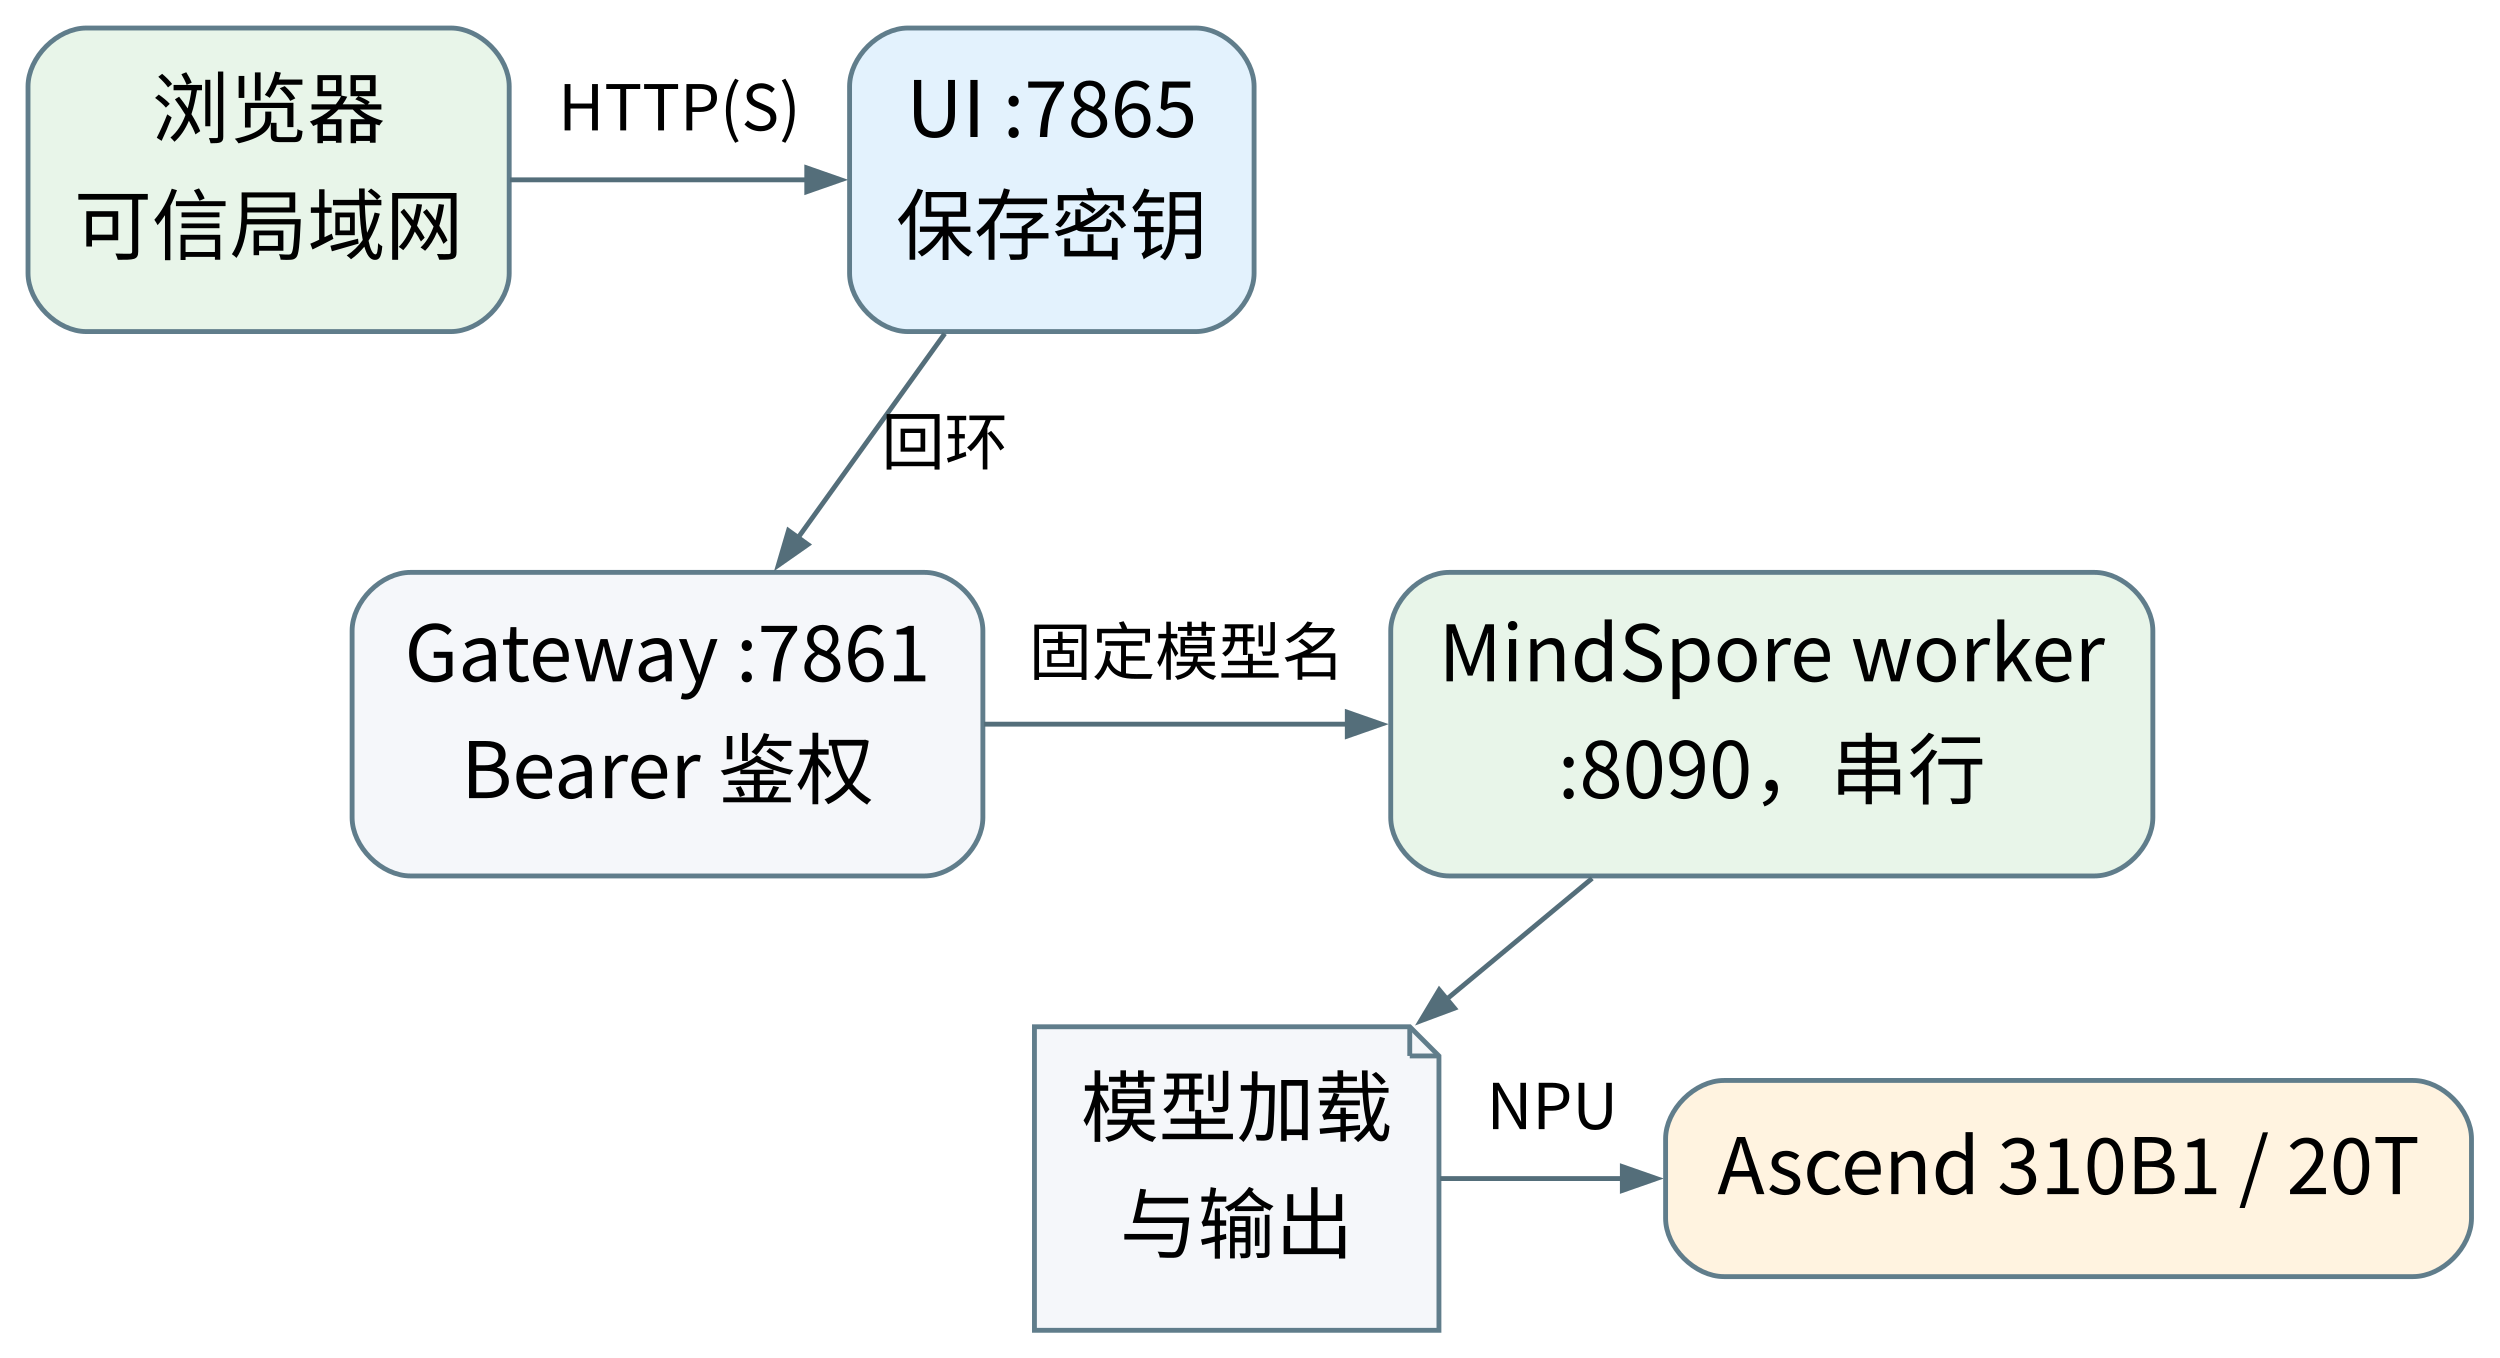
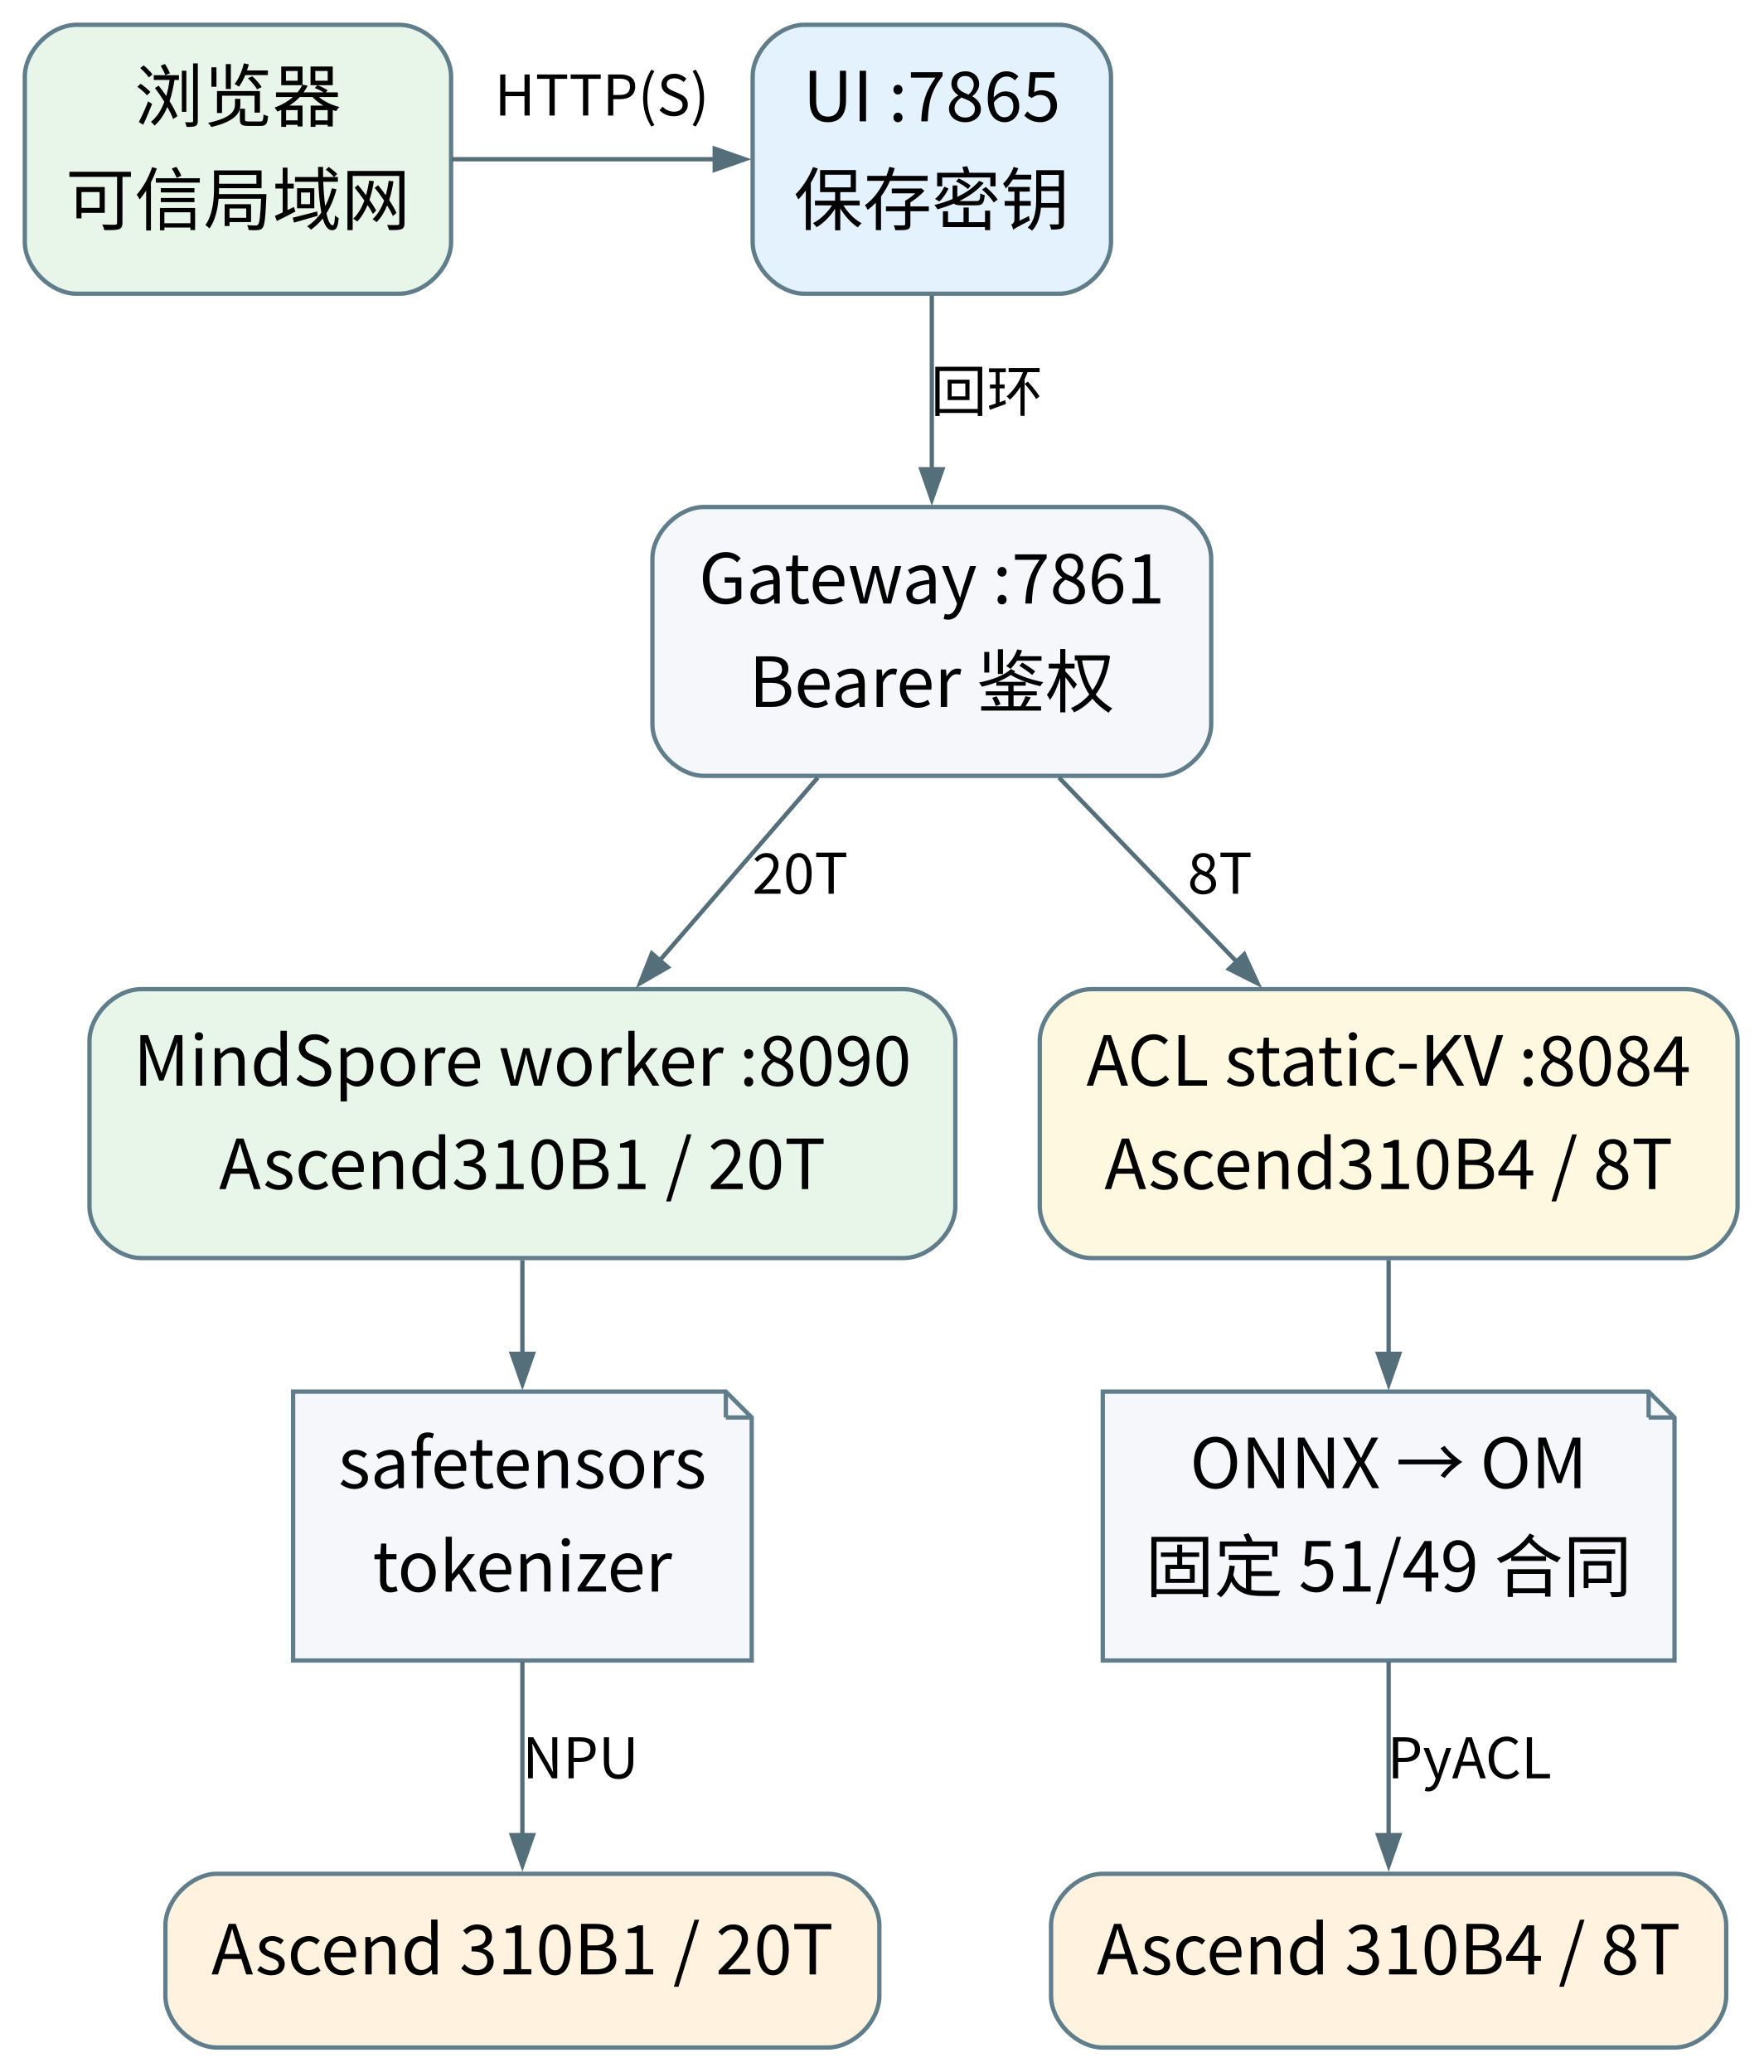
- <svg xmlns="http://www.w3.org/2000/svg" width="1142pt" height="620pt" viewBox="0.00 0.00 1142.00 620.00">
-   <g id="graph0" class="graph" transform="scale(2.22222 2.22222) rotate(0) translate(5.76 273.46)">
+ <svg xmlns="http://www.w3.org/2000/svg" width="571pt" height="671pt" viewBox="0.00 0.00 571.00 671.00">
+   <g id="graph0" class="graph" transform="scale(1.39542 1.39542) rotate(0) translate(5.76 475.18)">
    <g id="node1" class="node">
-       <path fill="#e8f5e9" stroke="#607d8b" d="M86.91,-267.7C86.91,-267.7 12,-267.7 12,-267.7 6,-267.7 0,-261.7 0,-255.7 0,-255.7 0,-217.3 0,-217.3 0,-211.3 6,-205.3 12,-205.3 12,-205.3 86.91,-205.3 86.91,-205.3 92.91,-205.3 98.91,-211.3 98.91,-217.3 98.91,-217.3 98.91,-255.7 98.91,-255.7 98.91,-261.7 92.91,-267.7 86.91,-267.7" />
-       <text xml:space="preserve" text-anchor="middle" x="49.45" y="-245.3" font-family="Noto Sans CJK SC" font-size="16.00">浏览器</text>
-       <text xml:space="preserve" text-anchor="middle" x="49.45" y="-221.3" font-family="Noto Sans CJK SC" font-size="16.00">可信局域网</text>
+       <path fill="#e8f5e9" stroke="#607d8b" d="M86.91,-469.42C86.91,-469.42 12,-469.42 12,-469.42 6,-469.42 0,-463.42 0,-457.42 0,-457.42 0,-419.02 0,-419.02 0,-413.02 6,-407.02 12,-407.02 12,-407.02 86.91,-407.02 86.91,-407.02 92.91,-407.02 98.91,-413.02 98.91,-419.02 98.91,-419.02 98.91,-457.42 98.91,-457.42 98.91,-463.42 92.91,-469.42 86.91,-469.42" />
+       <text xml:space="preserve" text-anchor="middle" x="49.45" y="-447.02" font-family="Noto Sans CJK SC" font-size="16.00">浏览器</text>
+       <text xml:space="preserve" text-anchor="middle" x="49.45" y="-423.02" font-family="Noto Sans CJK SC" font-size="16.00">可信局域网</text>
    </g>
    <g id="node2" class="node">
-       <path fill="#e3f2fd" stroke="#607d8b" d="M240.03,-267.7C240.03,-267.7 180.88,-267.7 180.88,-267.7 174.88,-267.7 168.88,-261.7 168.88,-255.7 168.88,-255.7 168.88,-217.3 168.88,-217.3 168.88,-211.3 174.88,-205.3 180.88,-205.3 180.88,-205.3 240.03,-205.3 240.03,-205.3 246.03,-205.3 252.03,-211.3 252.03,-217.3 252.03,-217.3 252.03,-255.7 252.03,-255.7 252.03,-261.7 246.03,-267.7 240.03,-267.7" />
-       <text xml:space="preserve" text-anchor="middle" x="210.45" y="-245.3" font-family="Noto Sans CJK SC" font-size="16.00">UI :7865</text>
-       <text xml:space="preserve" text-anchor="middle" x="210.45" y="-221.3" font-family="Noto Sans CJK SC" font-size="16.00">保存密钥</text>
+       <path fill="#e3f2fd" stroke="#607d8b" d="M240.03,-469.42C240.03,-469.42 180.88,-469.42 180.88,-469.42 174.88,-469.42 168.88,-463.42 168.88,-457.42 168.88,-457.42 168.88,-419.02 168.88,-419.02 168.88,-413.02 174.88,-407.02 180.88,-407.02 180.88,-407.02 240.03,-407.02 240.03,-407.02 246.03,-407.02 252.03,-413.02 252.03,-419.02 252.03,-419.02 252.03,-457.42 252.03,-457.42 252.03,-463.42 246.03,-469.42 240.03,-469.42" />
+       <text xml:space="preserve" text-anchor="middle" x="210.45" y="-447.02" font-family="Noto Sans CJK SC" font-size="16.00">UI :7865</text>
+       <text xml:space="preserve" text-anchor="middle" x="210.45" y="-423.02" font-family="Noto Sans CJK SC" font-size="16.00">保存密钥</text>
    </g>
    <g id="edge1" class="edge">
-       <path fill="none" stroke="#546e7a" d="M99.07,-236.5C118.47,-236.5 140.69,-236.5 160.15,-236.5" />
-       <polygon fill="#546e7a" stroke="#546e7a" points="160.08,-238.95 167.08,-236.5 160.08,-234.05 160.08,-238.95" />
-       <text xml:space="preserve" text-anchor="middle" x="133.89" y="-246.65" font-family="Noto Sans CJK SC" font-size="13.00">HTTP(S)</text>
+       <path fill="none" stroke="#546e7a" d="M99.07,-438.22C118.47,-438.22 140.69,-438.22 160.15,-438.22" />
+       <polygon fill="#546e7a" stroke="#546e7a" points="160.08,-440.67 167.08,-438.22 160.08,-435.77 160.08,-440.67" />
+       <text xml:space="preserve" text-anchor="middle" x="133.89" y="-448.37" font-family="Noto Sans CJK SC" font-size="13.00">HTTP(S)</text>
    </g>
    <g id="node3" class="node">
-       <path fill="#f5f7fa" stroke="#607d8b" d="M184.28,-155.8C184.28,-155.8 78.62,-155.8 78.62,-155.8 72.62,-155.8 66.62,-149.8 66.62,-143.8 66.62,-143.8 66.62,-105.4 66.62,-105.4 66.62,-99.4 72.62,-93.4 78.62,-93.4 78.62,-93.4 184.28,-93.4 184.28,-93.4 190.28,-93.4 196.28,-99.4 196.28,-105.4 196.28,-105.4 196.28,-143.8 196.28,-143.8 196.28,-149.8 190.28,-155.8 184.28,-155.8" />
-       <text xml:space="preserve" text-anchor="middle" x="131.45" y="-133.4" font-family="Noto Sans CJK SC" font-size="16.00">Gateway :7861</text>
-       <text xml:space="preserve" text-anchor="middle" x="131.45" y="-109.4" font-family="Noto Sans CJK SC" font-size="16.00">Bearer 鉴权</text>
+       <path fill="#f5f7fa" stroke="#607d8b" d="M263.28,-357.52C263.28,-357.52 157.62,-357.52 157.62,-357.52 151.62,-357.52 145.62,-351.52 145.62,-345.52 145.62,-345.52 145.62,-307.12 145.62,-307.12 145.62,-301.12 151.62,-295.12 157.62,-295.12 157.62,-295.12 263.28,-295.12 263.28,-295.12 269.28,-295.12 275.28,-301.12 275.28,-307.12 275.28,-307.12 275.28,-345.52 275.28,-345.52 275.28,-351.52 269.28,-357.52 263.28,-357.52" />
+       <text xml:space="preserve" text-anchor="middle" x="210.45" y="-335.12" font-family="Noto Sans CJK SC" font-size="16.00">Gateway :7861</text>
+       <text xml:space="preserve" text-anchor="middle" x="210.45" y="-311.12" font-family="Noto Sans CJK SC" font-size="16.00">Bearer 鉴权</text>
    </g>
    <g id="edge2" class="edge">
-       <path fill="none" stroke="#546e7a" d="M188.45,-204.89C179.03,-191.79 167.95,-176.38 158.08,-162.64" />
-       <polygon fill="#546e7a" stroke="#546e7a" points="160.3,-161.53 154.23,-157.28 156.32,-164.39 160.3,-161.53" />
-       <text xml:space="preserve" text-anchor="middle" x="188.43" y="-177.95" font-family="Noto Sans CJK SC" font-size="13.00">回环</text>
+       <path fill="none" stroke="#546e7a" d="M210.45,-406.61C210.45,-394.1 210.45,-379.49 210.45,-366.24" />
+       <polygon fill="#546e7a" stroke="#546e7a" points="212.91,-366.28 210.46,-359.28 208.01,-366.28 212.91,-366.28" />
+       <text xml:space="preserve" text-anchor="middle" x="223.2" y="-379.67" font-family="Noto Sans CJK SC" font-size="13.00">回环</text>
    </g>
    <g id="node4" class="node">
-       <path fill="#e8f5e9" stroke="#607d8b" d="M424.78,-155.8C424.78,-155.8 292.12,-155.8 292.12,-155.8 286.12,-155.8 280.12,-149.8 280.12,-143.8 280.12,-143.8 280.12,-105.4 280.12,-105.4 280.12,-99.4 286.12,-93.4 292.12,-93.4 292.12,-93.4 424.78,-93.4 424.78,-93.4 430.78,-93.4 436.78,-99.4 436.78,-105.4 436.78,-105.4 436.78,-143.8 436.78,-143.8 436.78,-149.8 430.78,-155.8 424.78,-155.8" />
-       <text xml:space="preserve" text-anchor="middle" x="358.45" y="-133.4" font-family="Noto Sans CJK SC" font-size="16.00">MindSpore worker</text>
-       <text xml:space="preserve" text-anchor="middle" x="358.45" y="-109.4" font-family="Noto Sans CJK SC" font-size="16.00">:8090，串行</text>
+       <path fill="#e8f5e9" stroke="#607d8b" d="M203.91,-245.62C203.91,-245.62 27,-245.62 27,-245.62 21,-245.62 15,-239.62 15,-233.62 15,-233.62 15,-195.22 15,-195.22 15,-189.22 21,-183.22 27,-183.22 27,-183.22 203.91,-183.22 203.91,-183.22 209.91,-183.22 215.91,-189.22 215.91,-195.22 215.91,-195.22 215.91,-233.62 215.91,-233.62 215.91,-239.62 209.91,-245.62 203.91,-245.62" />
+       <text xml:space="preserve" text-anchor="middle" x="115.45" y="-223.22" font-family="Noto Sans CJK SC" font-size="16.00">MindSpore worker :8090</text>
+       <text xml:space="preserve" text-anchor="middle" x="115.45" y="-199.22" font-family="Noto Sans CJK SC" font-size="16.00">Ascend310B1 / 20T</text>
    </g>
    <g id="edge3" class="edge">
-       <path fill="none" stroke="#546e7a" d="M196.5,-124.6C219.81,-124.6 246.47,-124.6 271.34,-124.6" />
-       <polygon fill="#546e7a" stroke="#546e7a" points="271.19,-127.05 278.19,-124.6 271.19,-122.15 271.19,-127.05" />
-       <text xml:space="preserve" text-anchor="middle" x="238.2" y="-134.75" font-family="Noto Sans CJK SC" font-size="13.00">固定模型名</text>
+       <path fill="none" stroke="#546e7a" d="M183.99,-294.71C172.57,-281.49 159.1,-265.91 147.15,-252.09" />
+       <polygon fill="#546e7a" stroke="#546e7a" points="149.2,-250.71 142.77,-247.01 145.49,-253.91 149.2,-250.71" />
+       <text xml:space="preserve" text-anchor="middle" x="179.89" y="-267.77" font-family="Noto Sans CJK SC" font-size="13.00">20T</text>
    </g>
    <g id="node5" class="node">
-       <polygon fill="#f5f7fa" stroke="#607d8b" points="284.03,-62.4 206.88,-62.4 206.88,0 290.03,0 290.03,-56.4 284.03,-62.4" />
-       <polyline fill="none" stroke="#607d8b" points="284.03,-62.4 284.03,-56.4" />
-       <polyline fill="none" stroke="#607d8b" points="290.03,-56.4 284.03,-56.4" />
-       <text xml:space="preserve" text-anchor="middle" x="248.45" y="-40" font-family="Noto Sans CJK SC" font-size="16.00">模型加载</text>
-       <text xml:space="preserve" text-anchor="middle" x="248.45" y="-16" font-family="Noto Sans CJK SC" font-size="16.00">与输出</text>
+       <path fill="#fff8e1" stroke="#607d8b" d="M385.41,-245.62C385.41,-245.62 247.5,-245.62 247.5,-245.62 241.5,-245.62 235.5,-239.62 235.5,-233.62 235.5,-233.62 235.5,-195.22 235.5,-195.22 235.5,-189.22 241.5,-183.22 247.5,-183.22 247.5,-183.22 385.41,-183.22 385.41,-183.22 391.41,-183.22 397.41,-189.22 397.41,-195.22 397.41,-195.22 397.41,-233.62 397.41,-233.62 397.41,-239.62 391.41,-245.62 385.41,-245.62" />
+       <text xml:space="preserve" text-anchor="middle" x="316.45" y="-223.22" font-family="Noto Sans CJK SC" font-size="16.00">ACL static-KV :8084</text>
+       <text xml:space="preserve" text-anchor="middle" x="316.45" y="-199.22" font-family="Noto Sans CJK SC" font-size="16.00">Ascend310B4 / 8T</text>
    </g>
    <g id="edge4" class="edge">
-       <path fill="none" stroke="#546e7a" d="M321.52,-92.91C311.9,-84.91 301.44,-76.23 291.53,-67.99" />
-       <polygon fill="#546e7a" stroke="#546e7a" points="293.22,-66.21 286.27,-63.62 290.09,-69.98 293.22,-66.21" />
+       <path fill="none" stroke="#546e7a" d="M239.98,-294.71C252.85,-281.37 268.02,-265.63 281.45,-251.71" />
+       <polygon fill="#546e7a" stroke="#546e7a" points="282.94,-253.7 286.04,-246.96 279.41,-250.3 282.94,-253.7" />
+       <text xml:space="preserve" text-anchor="middle" x="277.3" y="-267.77" font-family="Noto Sans CJK SC" font-size="13.00">8T</text>
    </g>
    <g id="node6" class="node">
-       <path fill="#fff3e0" stroke="#607d8b" d="M490.28,-51.36C490.28,-51.36 348.62,-51.36 348.62,-51.36 342.62,-51.36 336.62,-45.36 336.62,-39.36 336.62,-39.36 336.62,-23.04 336.62,-23.04 336.62,-17.04 342.62,-11.04 348.62,-11.04 348.62,-11.04 490.28,-11.04 490.28,-11.04 496.28,-11.04 502.28,-17.04 502.28,-23.04 502.28,-23.04 502.28,-39.36 502.28,-39.36 502.28,-45.36 496.28,-51.36 490.28,-51.36" />
-       <text xml:space="preserve" text-anchor="middle" x="419.45" y="-28" font-family="Noto Sans CJK SC" font-size="16.00">Ascend 310B1 / 20T</text>
+       <polygon fill="#f5f7fa" stroke="#607d8b" points="162.66,-152.22 62.25,-152.22 62.25,-89.82 168.66,-89.82 168.66,-146.22 162.66,-152.22" />
+       <polyline fill="none" stroke="#607d8b" points="162.66,-152.22 162.66,-146.22" />
+       <polyline fill="none" stroke="#607d8b" points="168.66,-146.22 162.66,-146.22" />
+       <text xml:space="preserve" text-anchor="middle" x="115.45" y="-129.82" font-family="Noto Sans CJK SC" font-size="16.00">safetensors</text>
+       <text xml:space="preserve" text-anchor="middle" x="115.45" y="-105.82" font-family="Noto Sans CJK SC" font-size="16.00">tokenizer</text>
    </g>
    <g id="edge5" class="edge">
-       <path fill="none" stroke="#546e7a" d="M290.29,-31.2C301.83,-31.2 314.83,-31.2 328.02,-31.2" />
-       <polygon fill="#546e7a" stroke="#546e7a" points="327.73,-33.65 334.73,-31.2 327.73,-28.75 327.73,-33.65" />
-       <text xml:space="preserve" text-anchor="middle" x="313.33" y="-41.35" font-family="Noto Sans CJK SC" font-size="13.00">NPU</text>
+       <path fill="none" stroke="#546e7a" d="M115.45,-182.73C115.45,-175.72 115.45,-168.19 115.45,-160.89" />
+       <polygon fill="#546e7a" stroke="#546e7a" points="117.91,-160.99 115.46,-153.99 113.01,-160.99 117.91,-160.99" />
+     </g>
+     <g id="node7" class="node">
+       <polygon fill="#f5f7fa" stroke="#607d8b" points="376.78,-152.22 250.12,-152.22 250.12,-89.82 382.78,-89.82 382.78,-146.22 376.78,-152.22" />
+       <polyline fill="none" stroke="#607d8b" points="376.78,-152.22 376.78,-146.22" />
+       <polyline fill="none" stroke="#607d8b" points="382.78,-146.22 376.78,-146.22" />
+       <text xml:space="preserve" text-anchor="middle" x="316.45" y="-129.82" font-family="Noto Sans CJK SC" font-size="16.00">ONNX → OM</text>
+       <text xml:space="preserve" text-anchor="middle" x="316.45" y="-105.82" font-family="Noto Sans CJK SC" font-size="16.00">固定 51/49 合同</text>
+     </g>
+     <g id="edge6" class="edge">
+       <path fill="none" stroke="#546e7a" d="M316.45,-182.73C316.45,-175.72 316.45,-168.19 316.45,-160.89" />
+       <polygon fill="#546e7a" stroke="#546e7a" points="318.91,-160.99 316.46,-153.99 314.01,-160.99 318.91,-160.99" />
+     </g>
+     <g id="node8" class="node">
+       <path fill="#fff3e0" stroke="#607d8b" d="M186.28,-40.32C186.28,-40.32 44.62,-40.32 44.62,-40.32 38.62,-40.32 32.62,-34.32 32.62,-28.32 32.62,-28.32 32.62,-12 32.62,-12 32.62,-6 38.62,0 44.62,0 44.62,0 186.28,0 186.28,0 192.28,0 198.28,-6 198.28,-12 198.28,-12 198.28,-28.32 198.28,-28.32 198.28,-34.32 192.28,-40.32 186.28,-40.32" />
+       <text xml:space="preserve" text-anchor="middle" x="115.45" y="-16.96" font-family="Noto Sans CJK SC" font-size="16.00">Ascend 310B1 / 20T</text>
+     </g>
+     <g id="edge7" class="edge">
+       <path fill="none" stroke="#546e7a" d="M115.45,-89.55C115.45,-76.65 115.45,-61.71 115.45,-49.09" />
+       <polygon fill="#546e7a" stroke="#546e7a" points="117.91,-49.29 115.46,-42.29 113.01,-49.29 117.91,-49.29" />
+       <text xml:space="preserve" text-anchor="middle" x="128.95" y="-62.47" font-family="Noto Sans CJK SC" font-size="13.00">NPU</text>
+     </g>
+     <g id="node9" class="node">
+       <path fill="#fff3e0" stroke="#607d8b" d="M382.78,-40.32C382.78,-40.32 250.12,-40.32 250.12,-40.32 244.12,-40.32 238.12,-34.32 238.12,-28.32 238.12,-28.32 238.12,-12 238.12,-12 238.12,-6 244.12,0 250.12,0 250.12,0 382.78,0 382.78,0 388.78,0 394.78,-6 394.78,-12 394.78,-12 394.78,-28.32 394.78,-28.32 394.78,-34.32 388.78,-40.32 382.78,-40.32" />
+       <text xml:space="preserve" text-anchor="middle" x="316.45" y="-16.96" font-family="Noto Sans CJK SC" font-size="16.00">Ascend 310B4 / 8T</text>
+     </g>
+     <g id="edge8" class="edge">
+       <path fill="none" stroke="#546e7a" d="M316.45,-89.55C316.45,-76.65 316.45,-61.71 316.45,-49.09" />
+       <polygon fill="#546e7a" stroke="#546e7a" points="318.91,-49.29 316.46,-42.29 314.01,-49.29 318.91,-49.29" />
+       <text xml:space="preserve" text-anchor="middle" x="335.2" y="-62.47" font-family="Noto Sans CJK SC" font-size="13.00">PyACL</text>
    </g>
  </g>
</svg>
